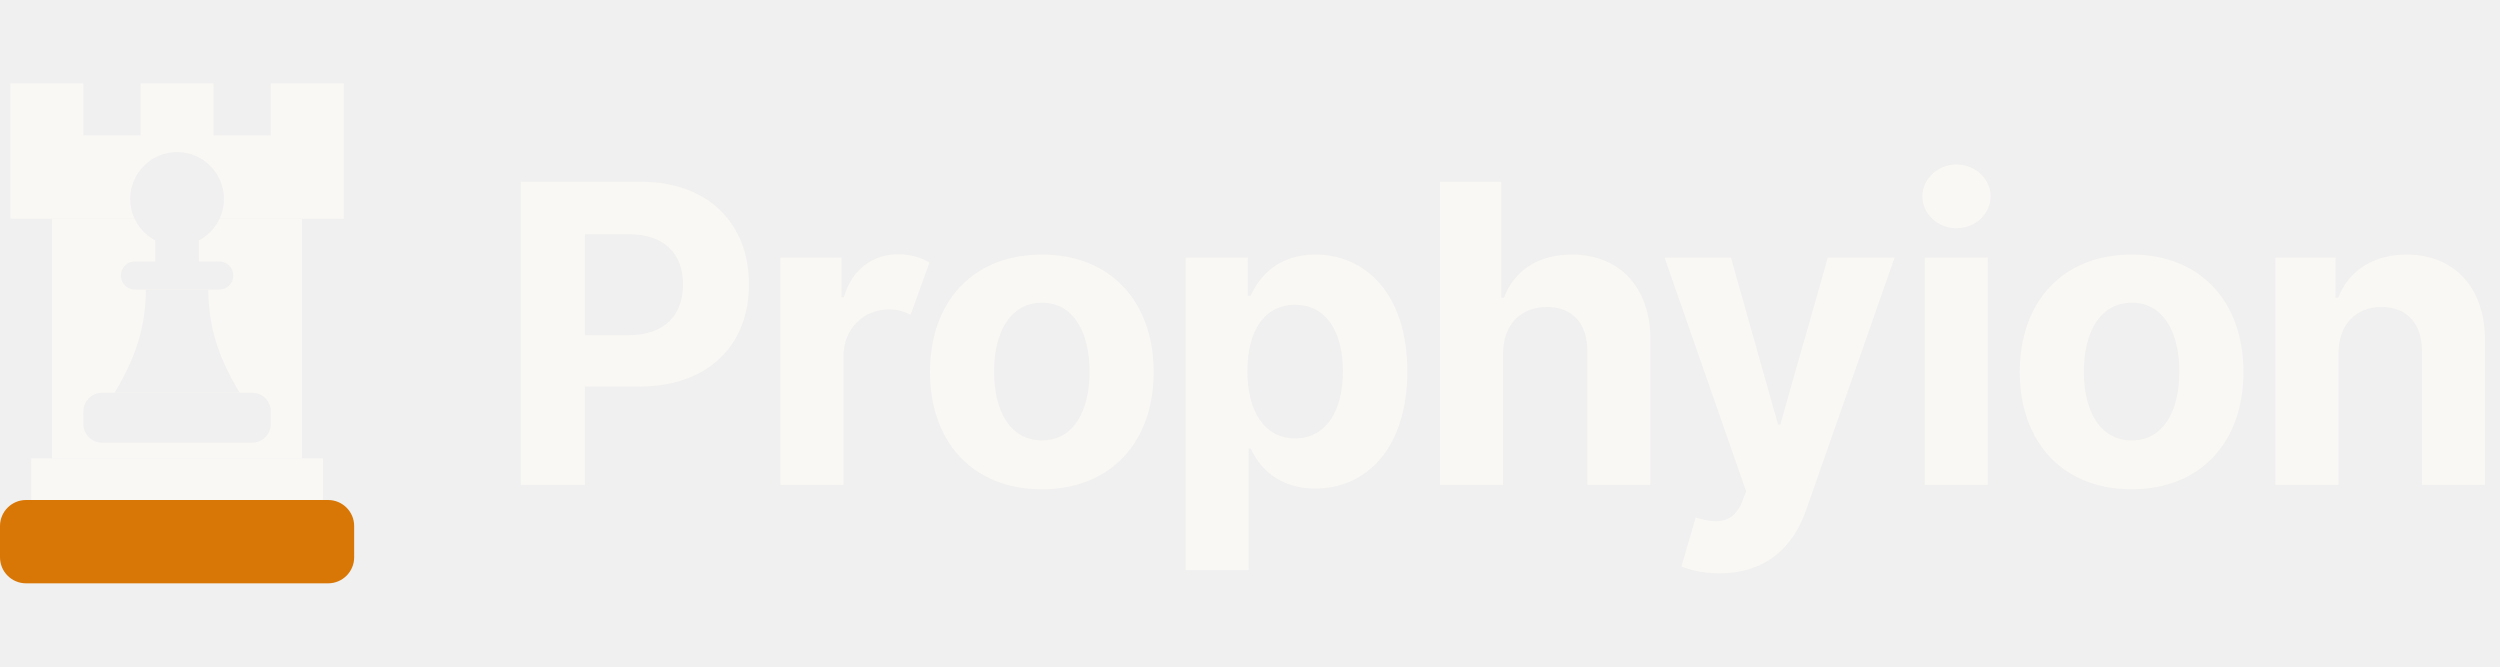
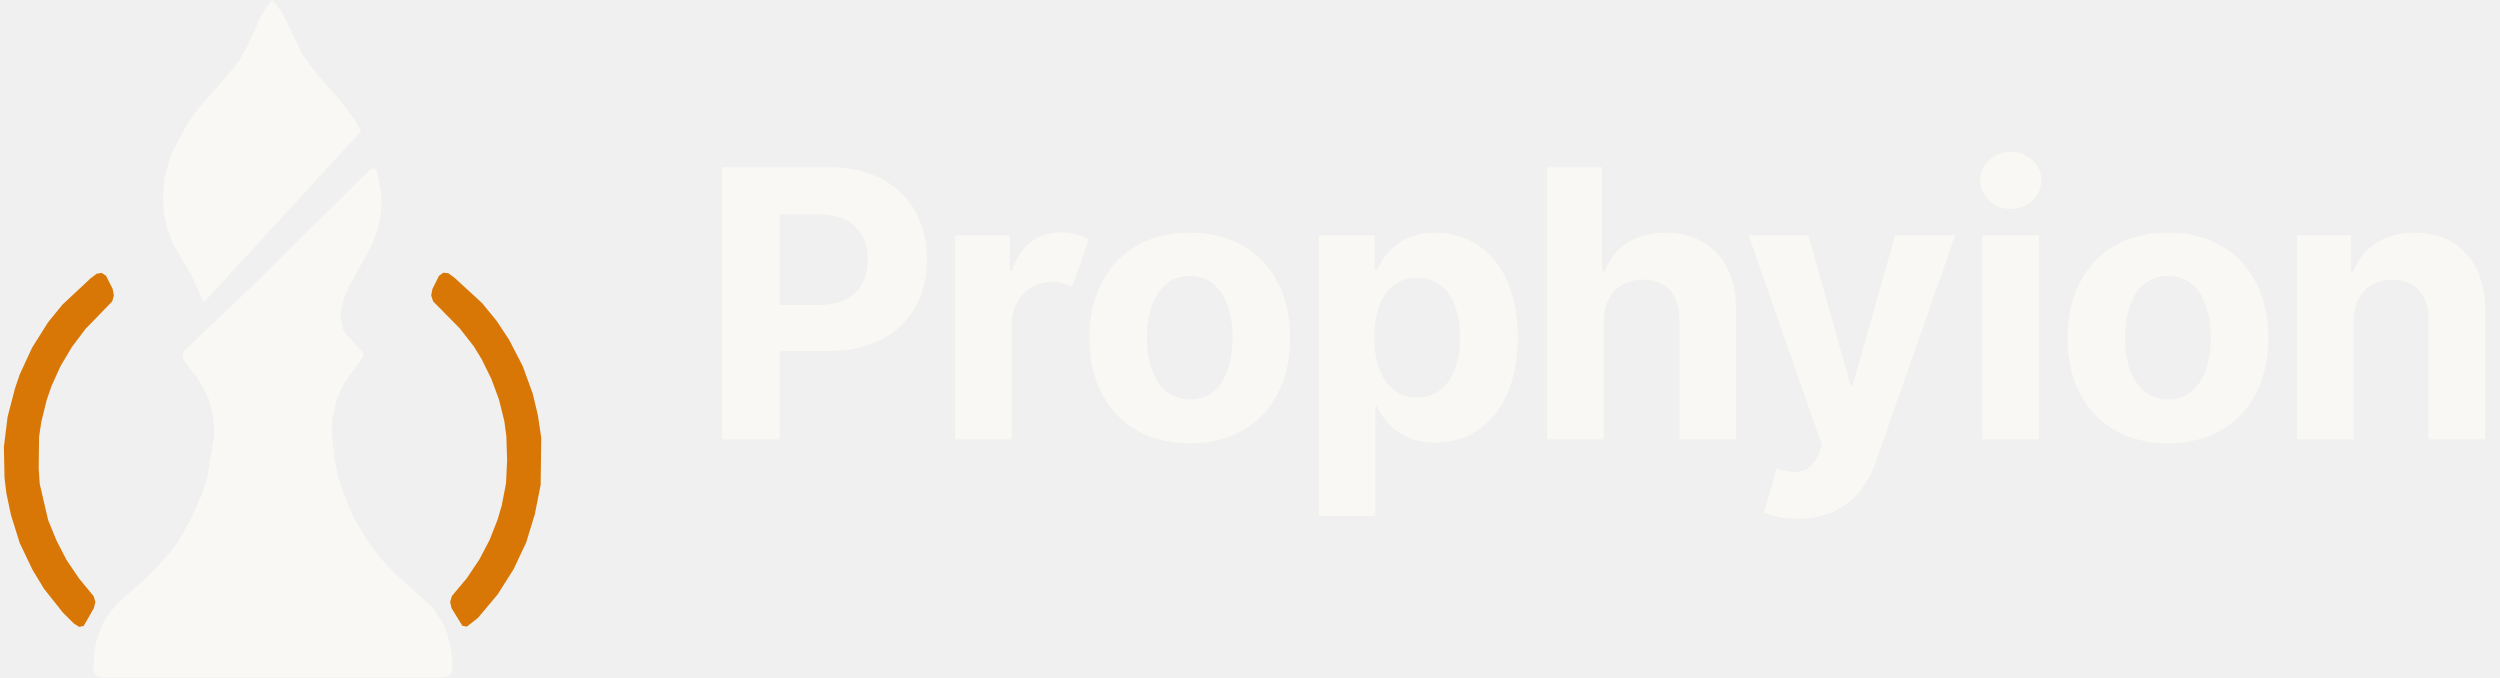
- <svg xmlns="http://www.w3.org/2000/svg" width="240" height="64" viewBox="0 0 240 64" role="img" aria-label="Prophyion">
-   <g transform="translate(-15 0)">
-     <g>
-       <mask id="promo-hole" maskUnits="userSpaceOnUse" x="0" y="0" width="64" height="64">
-         <rect width="64" height="64" fill="#fff" />
-         <g transform="translate(12.8 10.1) scale(0.6)">
-           <circle cx="32" cy="15" r="7.5" fill="#000" />
-           <rect x="28.5" y="20" width="7" height="6" fill="#000" />
-           <rect x="23" y="25" width="18" height="4.5" rx="2.25" fill="#000" />
-           <path fill="#000" d="M27 29.5H37C37 36 39 41 42 46H22C25 41 27 36 27 29.5Z" />
-           <rect x="17" y="46" width="30" height="8" rx="3" fill="#000" />
-         </g>
-       </mask>
-       <g mask="url(#promo-hole)">
-         <path fill="#FAF8F4" d="M16 8H23V13H28.5V8H35.5V13H41V8H48V21H16Z" />
-         <rect x="20" y="21" width="24" height="23" fill="#FAF8F4" />
-         <rect x="18" y="44" width="28" height="4" fill="#FAF8F4" />
-         <rect x="15" y="48" width="34" height="8" rx="2.5" fill="#D97706" />
-       </g>
+ <svg xmlns="http://www.w3.org/2000/svg" width="369" height="100" viewBox="0 0 368.58 100" role="img" aria-label="Prophyion">
+   <g>
+     <path fill="#FAF8F4" d="M55.00 24.84L54.44 24.98L38.30 41.00L26.89 51.86L26.71 52.59L26.98 53.36L28.83 55.63L29.82 57.24L30.62 58.93L31.11 60.75L31.36 62.66L31.36 64.65L30.42 70.32L29.57 73.00L28.07 76.43L26.24 79.71L25.14 81.27L21.94 84.78L16.82 89.36L15.14 91.70L14.09 94.30L13.70 96.16L13.55 99.07L13.93 99.70L14.64 100.00L65.19 100.00L66.01 99.81L66.49 99.28L66.54 97.45L66.30 95.53L65.84 93.69L65.15 91.96L63.55 89.59L57.73 84.32L55.74 82.13L54.02 79.81L52.09 76.56L50.96 74.00L49.72 70.47L49.15 67.67L48.73 63.80L48.87 61.84L49.46 59.05L50.61 56.49L53.39 52.68L53.37 52.00L50.83 49.33L50.38 48.51L50.04 46.63L50.33 44.72L50.95 42.96L54.55 36.36L55.28 34.64L55.78 32.83L56.08 30.93L56.11 28.96L55.43 25.20Z" />
+     <path fill="#FAF8F4" d="M40.00 0.00L39.50 0.50L38.11 2.77L36.51 6.38L35.24 8.69L34.03 10.33L29.08 16.01L27.48 18.20L25.01 22.86L24.13 26.06L23.84 28.78L23.99 31.56L24.43 33.52L25.33 35.99L28.02 40.56L29.89 44.61L53.09 19.37L52.12 17.65L50.52 15.47L46.01 10.23L44.41 8.05L41.60 2.10Z" />
+     <path fill="#D97706" d="M14.80 40.28L14.06 40.40L13.17 41.07L9.01 44.96L6.87 47.59L4.53 51.31L2.71 55.25L2.01 57.30L0.91 61.53L0.36 65.99L0.46 70.56L0.73 72.79L1.41 76.03L2.71 80.17L4.58 84.09L6.28 86.90L9.08 90.43L10.72 92.06L11.49 92.53L12.14 92.39L13.65 89.75L13.87 88.85L13.61 87.99L11.47 85.40L9.61 82.65L8.12 79.76L6.89 76.75L5.65 71.40L5.50 69.12L5.56 64.46L5.89 62.25L6.68 59.06L7.38 57.01L8.72 54.05L10.40 51.22L12.42 48.54L16.35 44.49L16.60 43.61L16.42 42.65L15.45 40.71Z" />
+     <path fill="#D97706" d="M65.22 40.25L64.58 40.72L63.61 42.67L63.43 43.61L63.72 44.48L67.64 48.46L69.72 51.12L70.87 52.99L72.31 55.92L73.44 58.97L74.23 62.17L74.53 64.40L74.64 67.87L74.48 71.33L73.85 74.59L73.24 76.68L72.05 79.71L70.53 82.60L68.68 85.36L66.49 87.97L66.23 88.85L66.43 89.75L68.03 92.36L68.69 92.49L70.32 91.22L73.25 87.73L75.60 84.01L77.45 80.08L78.73 75.91L79.59 71.57L79.68 64.61L79.18 61.29L78.42 58.09L76.93 54.01L74.93 50.14L73.10 47.37L70.95 44.74L66.87 40.99L65.97 40.33Z" />
+   </g>
+   <g transform="translate(105.00 21.02) scale(1.38)">
+     <g transform="translate(0 -14.79)">
+       <path fill="#FAF8F4" d="M1 46.55L7.15 46.55L7.15 37.11L12.32 37.11C19.01 37.11 22.90 33.12 22.90 27.31C22.90 21.53 19.08 17.45 12.48 17.45L1 17.45ZM7.15 32.18L7.15 22.48L11.30 22.48C14.85 22.48 16.57 24.41 16.57 27.31C16.57 30.20 14.85 32.18 11.33 32.18ZM25.92 46.55L31.97 46.55L31.97 34.20C31.98 31.53 33.91 29.70 36.36 29.70C37.18 29.70 37.85 29.93 38.42 30.21L40.23 25.21C39.44 24.73 38.42 24.41 37.25 24.41C34.79 24.41 32.80 25.84 32.01 28.53L31.78 28.53L31.78 24.73L25.92 24.73ZM51.02 46.97C57.63 46.97 61.75 42.44 61.75 35.72C61.75 28.96 57.63 24.44 51.02 24.44C44.40 24.44 40.28 28.96 40.28 35.72C40.28 42.44 44.40 46.97 51.02 46.97ZM51.04 42.28C47.99 42.28 46.43 39.49 46.43 35.68C46.43 31.87 47.99 29.06 51.04 29.06C54.04 29.06 55.60 31.87 55.60 35.68C55.60 39.49 54.04 42.28 51.04 42.28ZM64.82 54.73L70.87 54.73L70.87 43.05L71.06 43.05C71.90 44.87 73.73 46.90 77.25 46.90C82.22 46.90 86.10 42.97 86.10 35.66C86.10 28.16 82.05 24.44 77.27 24.44C73.62 24.44 71.87 26.62 71.06 28.39L70.79 28.39L70.79 24.73L64.82 24.73ZM70.75 35.64C70.75 31.74 72.39 29.26 75.33 29.26C78.33 29.26 79.92 31.86 79.92 35.64C79.92 39.44 78.30 42.09 75.33 42.09C72.42 42.09 70.75 39.53 70.75 35.64ZM95.29 33.93C95.31 31.12 97.03 29.47 99.50 29.47C101.95 29.47 103.40 31.05 103.39 33.73L103.39 46.55L109.44 46.55L109.44 32.65C109.45 27.54 106.44 24.44 101.90 24.44C98.59 24.44 96.37 26.01 95.38 28.58L95.12 28.58L95.12 17.45L89.24 17.45L89.24 46.55L95.29 46.55ZM116.06 55.04C120.49 55.04 123.12 52.54 124.36 49.05L132.88 24.73L126.47 24.73L121.91 40.75L121.69 40.75L117.17 24.73L110.80 24.73L118.63 47.17L118.23 48.22C117.38 50.21 115.92 50.34 113.79 49.68L112.42 54.37C113.11 54.67 114.34 55.04 116.06 55.04ZM135.78 46.55L141.83 46.55L141.83 24.73L135.78 24.73ZM138.82 21.91C140.62 21.91 142.10 20.54 142.10 18.85C142.10 17.17 140.62 15.79 138.82 15.79C137.03 15.79 135.55 17.17 135.55 18.85C135.55 20.54 137.03 21.91 138.82 21.91ZM155.64 46.97C162.25 46.97 166.37 42.44 166.37 35.72C166.37 28.96 162.25 24.44 155.64 24.44C149.02 24.44 144.90 28.96 144.90 35.72C144.90 42.44 149.02 46.97 155.64 46.97ZM155.66 42.28C152.61 42.28 151.05 39.49 151.05 35.68C151.05 31.87 152.61 29.06 155.66 29.06C158.66 29.06 160.22 31.87 160.22 35.68C160.22 39.49 158.66 42.28 155.66 42.28ZM175.49 33.93C175.51 31.12 177.18 29.47 179.63 29.47C182.06 29.47 183.52 31.06 183.51 33.73L183.51 46.55L189.56 46.55L189.56 32.65C189.56 27.57 186.57 24.44 182.03 24.44C178.79 24.44 176.45 26.03 175.47 28.58L175.21 28.58L175.21 24.73L169.44 24.73L169.44 46.55L175.49 46.55Z" />
    </g>
-     <path fill="#FAF8F4" d="M65 46.55L71.15 46.55L71.15 37.11L76.32 37.11C83.01 37.11 86.90 33.12 86.90 27.31C86.90 21.53 83.08 17.45 76.48 17.45L65 17.45ZM71.15 32.18L71.15 22.48L75.30 22.48C78.85 22.48 80.57 24.41 80.57 27.31C80.57 30.20 78.85 32.18 75.33 32.18ZM89.92 46.55L95.97 46.55L95.97 34.20C95.98 31.53 97.91 29.70 100.36 29.70C101.18 29.70 101.85 29.93 102.42 30.21L104.23 25.21C103.44 24.73 102.42 24.41 101.25 24.41C98.79 24.41 96.80 25.84 96.01 28.53L95.78 28.53L95.78 24.73L89.92 24.73ZM115.02 46.97C121.63 46.97 125.75 42.44 125.75 35.72C125.75 28.96 121.63 24.44 115.02 24.44C108.40 24.44 104.28 28.96 104.28 35.72C104.28 42.44 108.40 46.97 115.02 46.97ZM115.04 42.28C111.99 42.28 110.43 39.49 110.43 35.68C110.43 31.87 111.99 29.06 115.04 29.06C118.04 29.06 119.60 31.87 119.60 35.68C119.60 39.49 118.04 42.28 115.04 42.28ZM128.82 54.73L134.87 54.73L134.87 43.05L135.06 43.05C135.90 44.87 137.73 46.90 141.25 46.90C146.22 46.90 150.10 42.97 150.10 35.66C150.10 28.16 146.05 24.44 141.27 24.44C137.62 24.44 135.87 26.62 135.06 28.39L134.79 28.39L134.79 24.73L128.82 24.73ZM134.75 35.64C134.75 31.74 136.39 29.26 139.33 29.26C142.33 29.26 143.92 31.86 143.92 35.64C143.92 39.44 142.30 42.09 139.33 42.09C136.42 42.09 134.75 39.53 134.75 35.64ZM159.29 33.93C159.31 31.12 161.03 29.47 163.50 29.47C165.95 29.47 167.40 31.05 167.39 33.73L167.39 46.55L173.44 46.55L173.44 32.65C173.45 27.54 170.44 24.44 165.90 24.44C162.59 24.44 160.37 26.01 159.38 28.58L159.12 28.58L159.12 17.45L153.24 17.45L153.24 46.55L159.29 46.55ZM180.06 55.04C184.49 55.04 187.12 52.54 188.36 49.05L196.88 24.73L190.47 24.73L185.91 40.75L185.69 40.75L181.17 24.73L174.80 24.73L182.63 47.17L182.23 48.22C181.38 50.21 179.92 50.34 177.79 49.68L176.42 54.37C177.11 54.67 178.34 55.04 180.06 55.04ZM199.78 46.55L205.83 46.55L205.83 24.73L199.78 24.73ZM202.82 21.91C204.62 21.91 206.10 20.54 206.10 18.85C206.10 17.17 204.62 15.79 202.82 15.79C201.03 15.79 199.55 17.17 199.55 18.85C199.55 20.54 201.03 21.91 202.82 21.91ZM219.64 46.97C226.25 46.97 230.37 42.44 230.37 35.72C230.37 28.96 226.25 24.44 219.64 24.44C213.02 24.44 208.90 28.96 208.90 35.72C208.90 42.44 213.02 46.97 219.64 46.97ZM219.66 42.28C216.61 42.28 215.05 39.49 215.05 35.68C215.05 31.87 216.61 29.06 219.66 29.06C222.66 29.06 224.22 31.87 224.22 35.68C224.22 39.49 222.66 42.28 219.66 42.28ZM239.49 33.93C239.51 31.12 241.18 29.47 243.63 29.47C246.06 29.47 247.52 31.06 247.51 33.73L247.51 46.55L253.56 46.55L253.56 32.65C253.56 27.57 250.57 24.44 246.03 24.44C242.79 24.44 240.45 26.03 239.47 28.58L239.21 28.58L239.21 24.73L233.44 24.73L233.44 46.55L239.49 46.55Z" />
  </g>
</svg>
